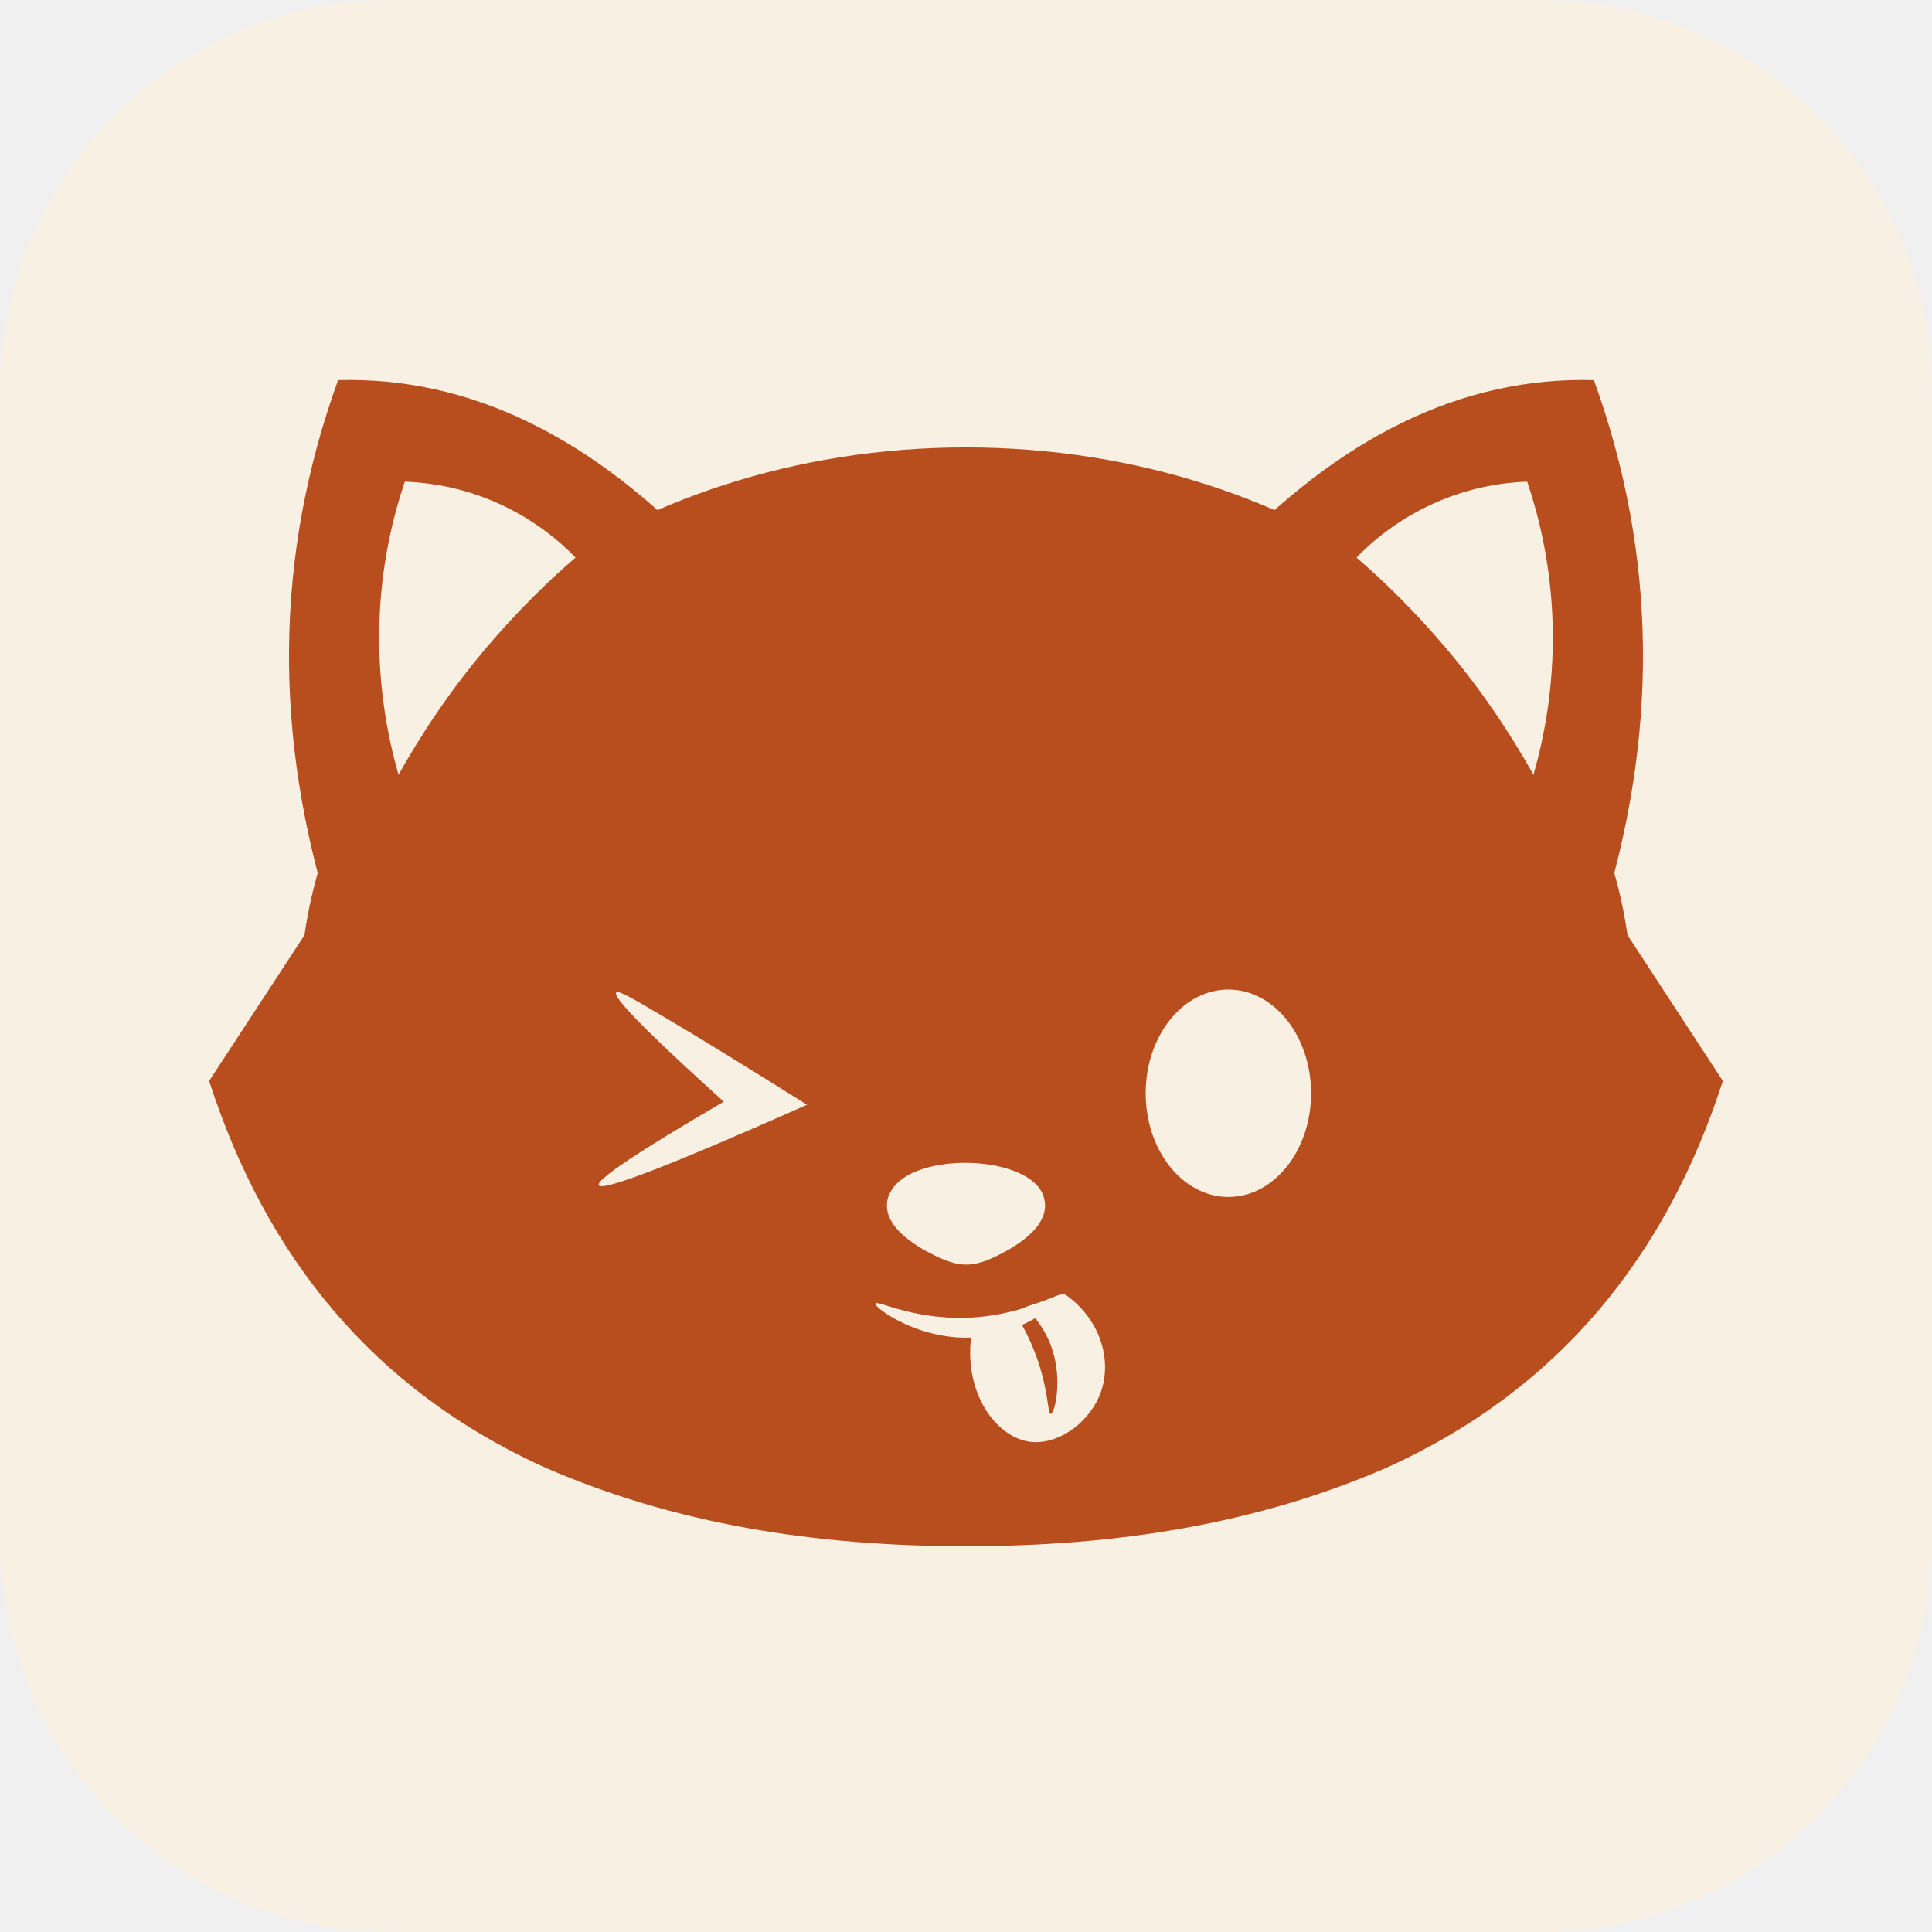
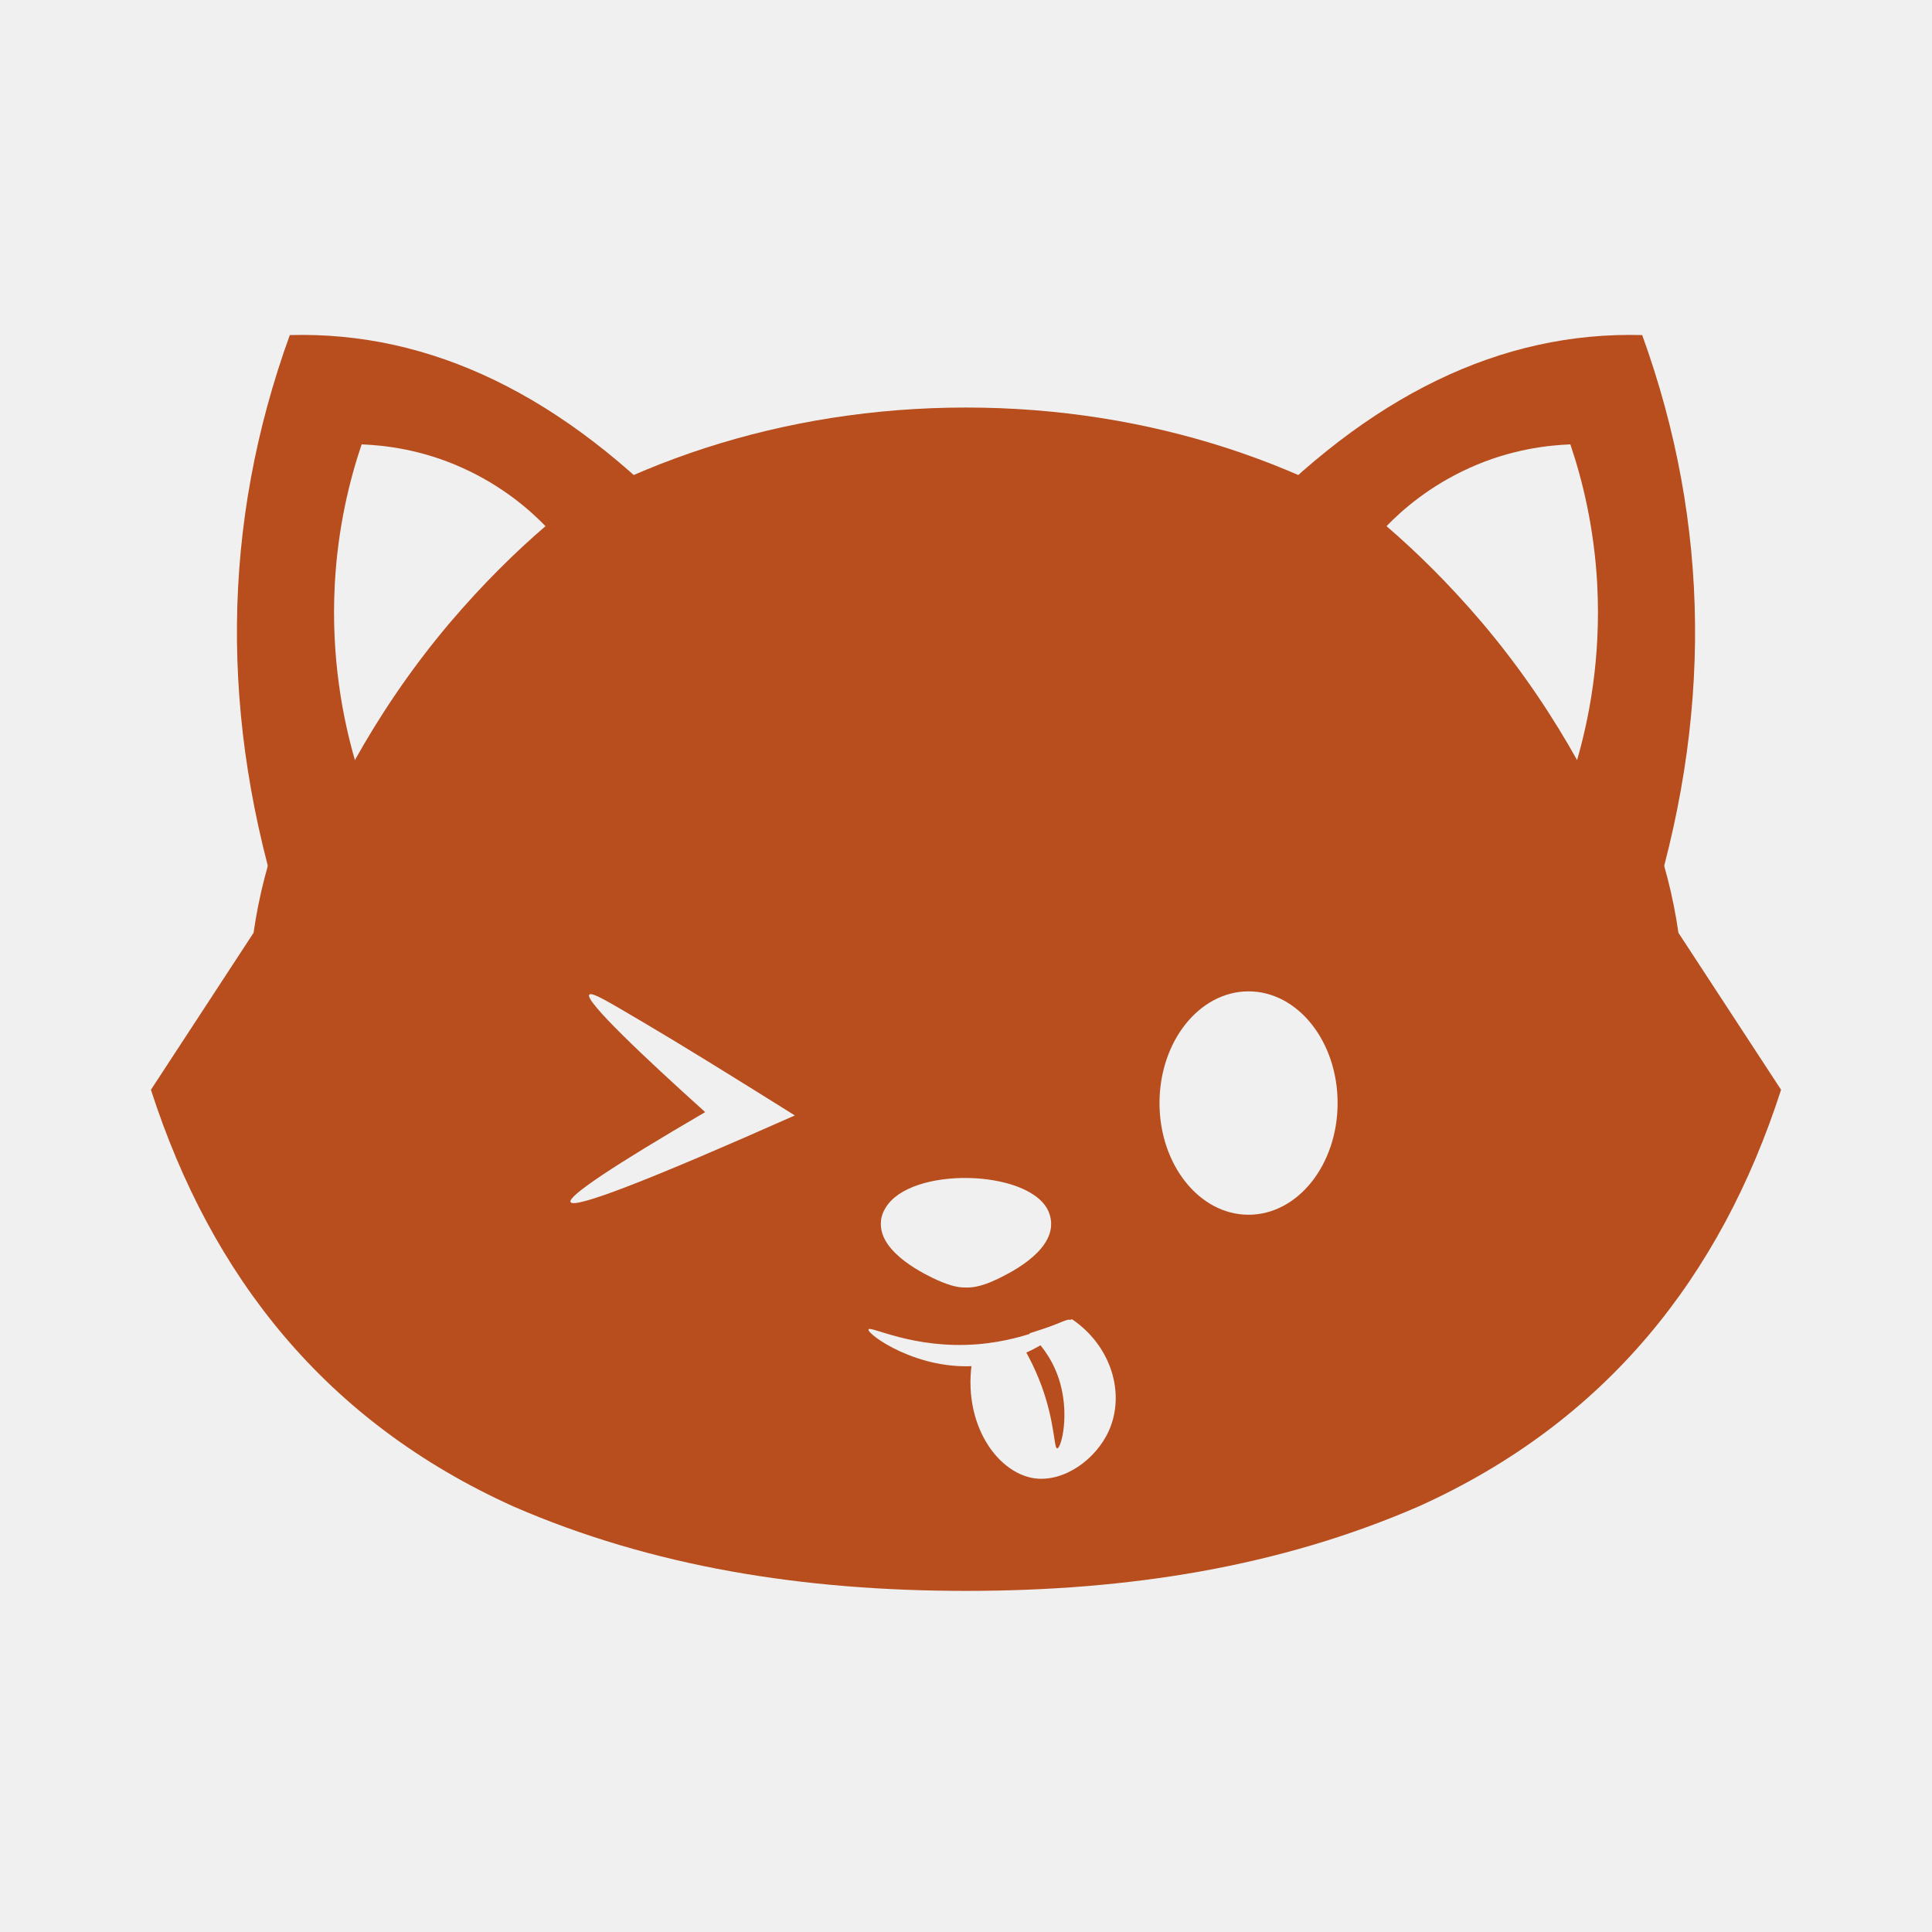
<svg xmlns="http://www.w3.org/2000/svg" viewBox="0 0 64 64" role="img" aria-label="imgready">
-   <rect width="64" height="64" rx="13" fill="#f9f0e4" />
-   <g transform="translate(6.000 11.107) scale(0.092857)">
-     <g fill="#b84d1d">
-       <path d="M56,16c-22.7,62.7-23.3,127.3-2,194,50.7-29.3,95.3-72.7,134-130C146.7,36,102.7,14.7,56,16Z" />
-       <path d="M504,16c22.7,62.7,23.3,127.3,2,194-50.7-29.3-95.3-72.7-134-130,41.3-44,85.3-65.3,132-64Z" />
-       <path d="M280,40c122,0,222,76,236,174l34,52c-20,62-58,110-120,138-46,20-96,28-150,28s-104-8-150-28c-62-28-100-76-120-138l34-52c14-98,114-174,236-174Z" />
+   <mask id="m" maskUnits="userSpaceOnUse" x="0" y="0" width="64" height="64">
+     <g transform="translate(4.000 9.500) scale(0.1)">
+       <g fill="#fff">
+         <path d="M56,16c-22.7,62.7-23.3,127.3-2,194,50.7-29.3,95.3-72.7,134-130C146.7,36,102.7,14.7,56,16Z" />
+         <path d="M504,16c22.7,62.7,23.3,127.3,2,194-50.7-29.3-95.3-72.7-134-130,41.3-44,85.3-65.3,132-64Z" />
+         <path d="M280,40c122,0,222,76,236,174l34,52c-20,62-58,110-120,138-46,20-96,28-150,28s-104-8-150-28c-62-28-100-76-120-138l34-52c14-98,114-174,236-174Z" />
+       </g>
+       <g fill="#000">
+         <path d="M77.6,156.9c-3.9-13.5-8-33.7-6.7-58.3,1-19,5-34.9,8.9-46.4,7.4.3,19.7,1.6,33.4,7.8,13.3,6,22.4,14,27.5,19.3-9.9,8.5-20.7,19.1-31.6,31.9-13.8,16.3-24,32.1-31.6,45.7Z" />
+         <path d="M482.4,156.9c3.9-13.5,8-33.7,6.7-58.3-1-19-5-34.9-8.9-46.4-7.4.3-19.7,1.6-33.4,7.8-13.3,6-22.4,14-27.5,19.3,9.9,8.5,20.7,19.1,31.6,31.9,13.8,16.3,24,32.1,31.6,45.7Z" />
+         <path d="M155.2,234.5c.8-1,6.1,2.2,17.8,9.1,11.4,6.7,28.1,17,50.3,30.9-48.4,21.5-73.2,31.1-74.3,28.7-1-1.9,13.9-11.9,44.6-29.8-20-18-40-36.9-38.4-38.9Z" />
+         <path d="M307.1,305.8c1,2,1.1,3.9,1.1,4.4.3,10-14.7,17-18,18.6-5.6,2.7-9,2.8-10.6,2.7-1.9,0-4.5-.4-9-2.4-3.3-1.5-19.2-8.8-18.8-18.9,0-2.5,1.1-4.3,1.5-5,8.1-13.9,47-12.9,53.8.6Z" />
+         <path d="M247.7,345.4c.5-1.4,14.8,6.6,36.1,4.9,18.5-1.5,30-9.3,30.6-8,.7,1.4-12.5,13.4-30.2,15.1-20.1,1.9-37.1-10.5-36.5-12Z" />
+         <path d="M282.6,352.9c-4.9,22.1,7.1,39.9,20,41.8,9.8,1.4,20.5-6.2,24.8-15.9,5.4-12.3.7-28-12.3-36.8-4.7,1.6-9.4,3.2-14.1,4.7,3.1,2.9,7.2,7.6,9.6,14.6,4,11.6,1,23.5-.4,23.5-1.1,0-.7-8.5-5.2-20.8-2.6-7-5.7-12.4-8-15.9-4.8,1.6-9.7,3.3-14.5,4.9Z" />
+         <ellipse cx="373.6" cy="270.4" rx="29.5" ry="37" />
+       </g>
    </g>
-     <g fill="#f9f0e4">
-       <path d="M77.6,156.9c-3.9-13.5-8-33.7-6.7-58.3,1-19,5-34.9,8.9-46.4,7.4.3,19.7,1.6,33.4,7.8,13.3,6,22.4,14,27.5,19.3-9.9,8.5-20.7,19.1-31.6,31.9-13.8,16.3-24,32.1-31.6,45.7Z" />
-       <path d="M482.4,156.9c3.9-13.5,8-33.7,6.7-58.3-1-19-5-34.9-8.9-46.4-7.4.3-19.7,1.6-33.4,7.8-13.3,6-22.4,14-27.5,19.3,9.9,8.5,20.7,19.1,31.6,31.9,13.8,16.3,24,32.1,31.6,45.7Z" />
-       <path d="M155.2,234.5c.8-1,6.1,2.2,17.8,9.1,11.4,6.7,28.1,17,50.3,30.9-48.4,21.5-73.2,31.1-74.3,28.7-1-1.9,13.9-11.9,44.6-29.8-20-18-40-36.9-38.4-38.9Z" />
-       <ellipse cx="373.6" cy="270.4" rx="29.5" ry="37" />
-       <path d="M307.1,305.8c1,2,1.1,3.9,1.1,4.4.3,10-14.7,17-18,18.6-5.6,2.7-9,2.8-10.6,2.7-1.9,0-4.5-.4-9-2.4-3.3-1.5-19.2-8.8-18.8-18.9,0-2.5,1.1-4.3,1.5-5,8.1-13.9,47-12.9,53.8.6Z" />
-       <path d="M247.7,345.4c.5-1.4,14.8,6.6,36.1,4.9,18.5-1.5,30-9.3,30.6-8,.7,1.4-12.5,13.4-30.2,15.1-20.1,1.9-37.1-10.5-36.5-12Z" />
-       <path d="M282.6,352.9c-4.9,22.1,7.1,39.9,20,41.8,9.8,1.4,20.5-6.2,24.8-15.9,5.4-12.3.7-28-12.3-36.8-4.7,1.6-9.4,3.2-14.1,4.7,3.1,2.9,7.2,7.6,9.6,14.6,4,11.6,1,23.5-.4,23.5-1.1,0-.7-8.5-5.2-20.8-2.6-7-5.7-12.4-8-15.9-4.8,1.6-9.7,3.3-14.5,4.9Z" />
-     </g>
-   </g>
+   </mask>
+   <rect width="64" height="64" fill="#b84d1d" mask="url(#m)" />
</svg>
